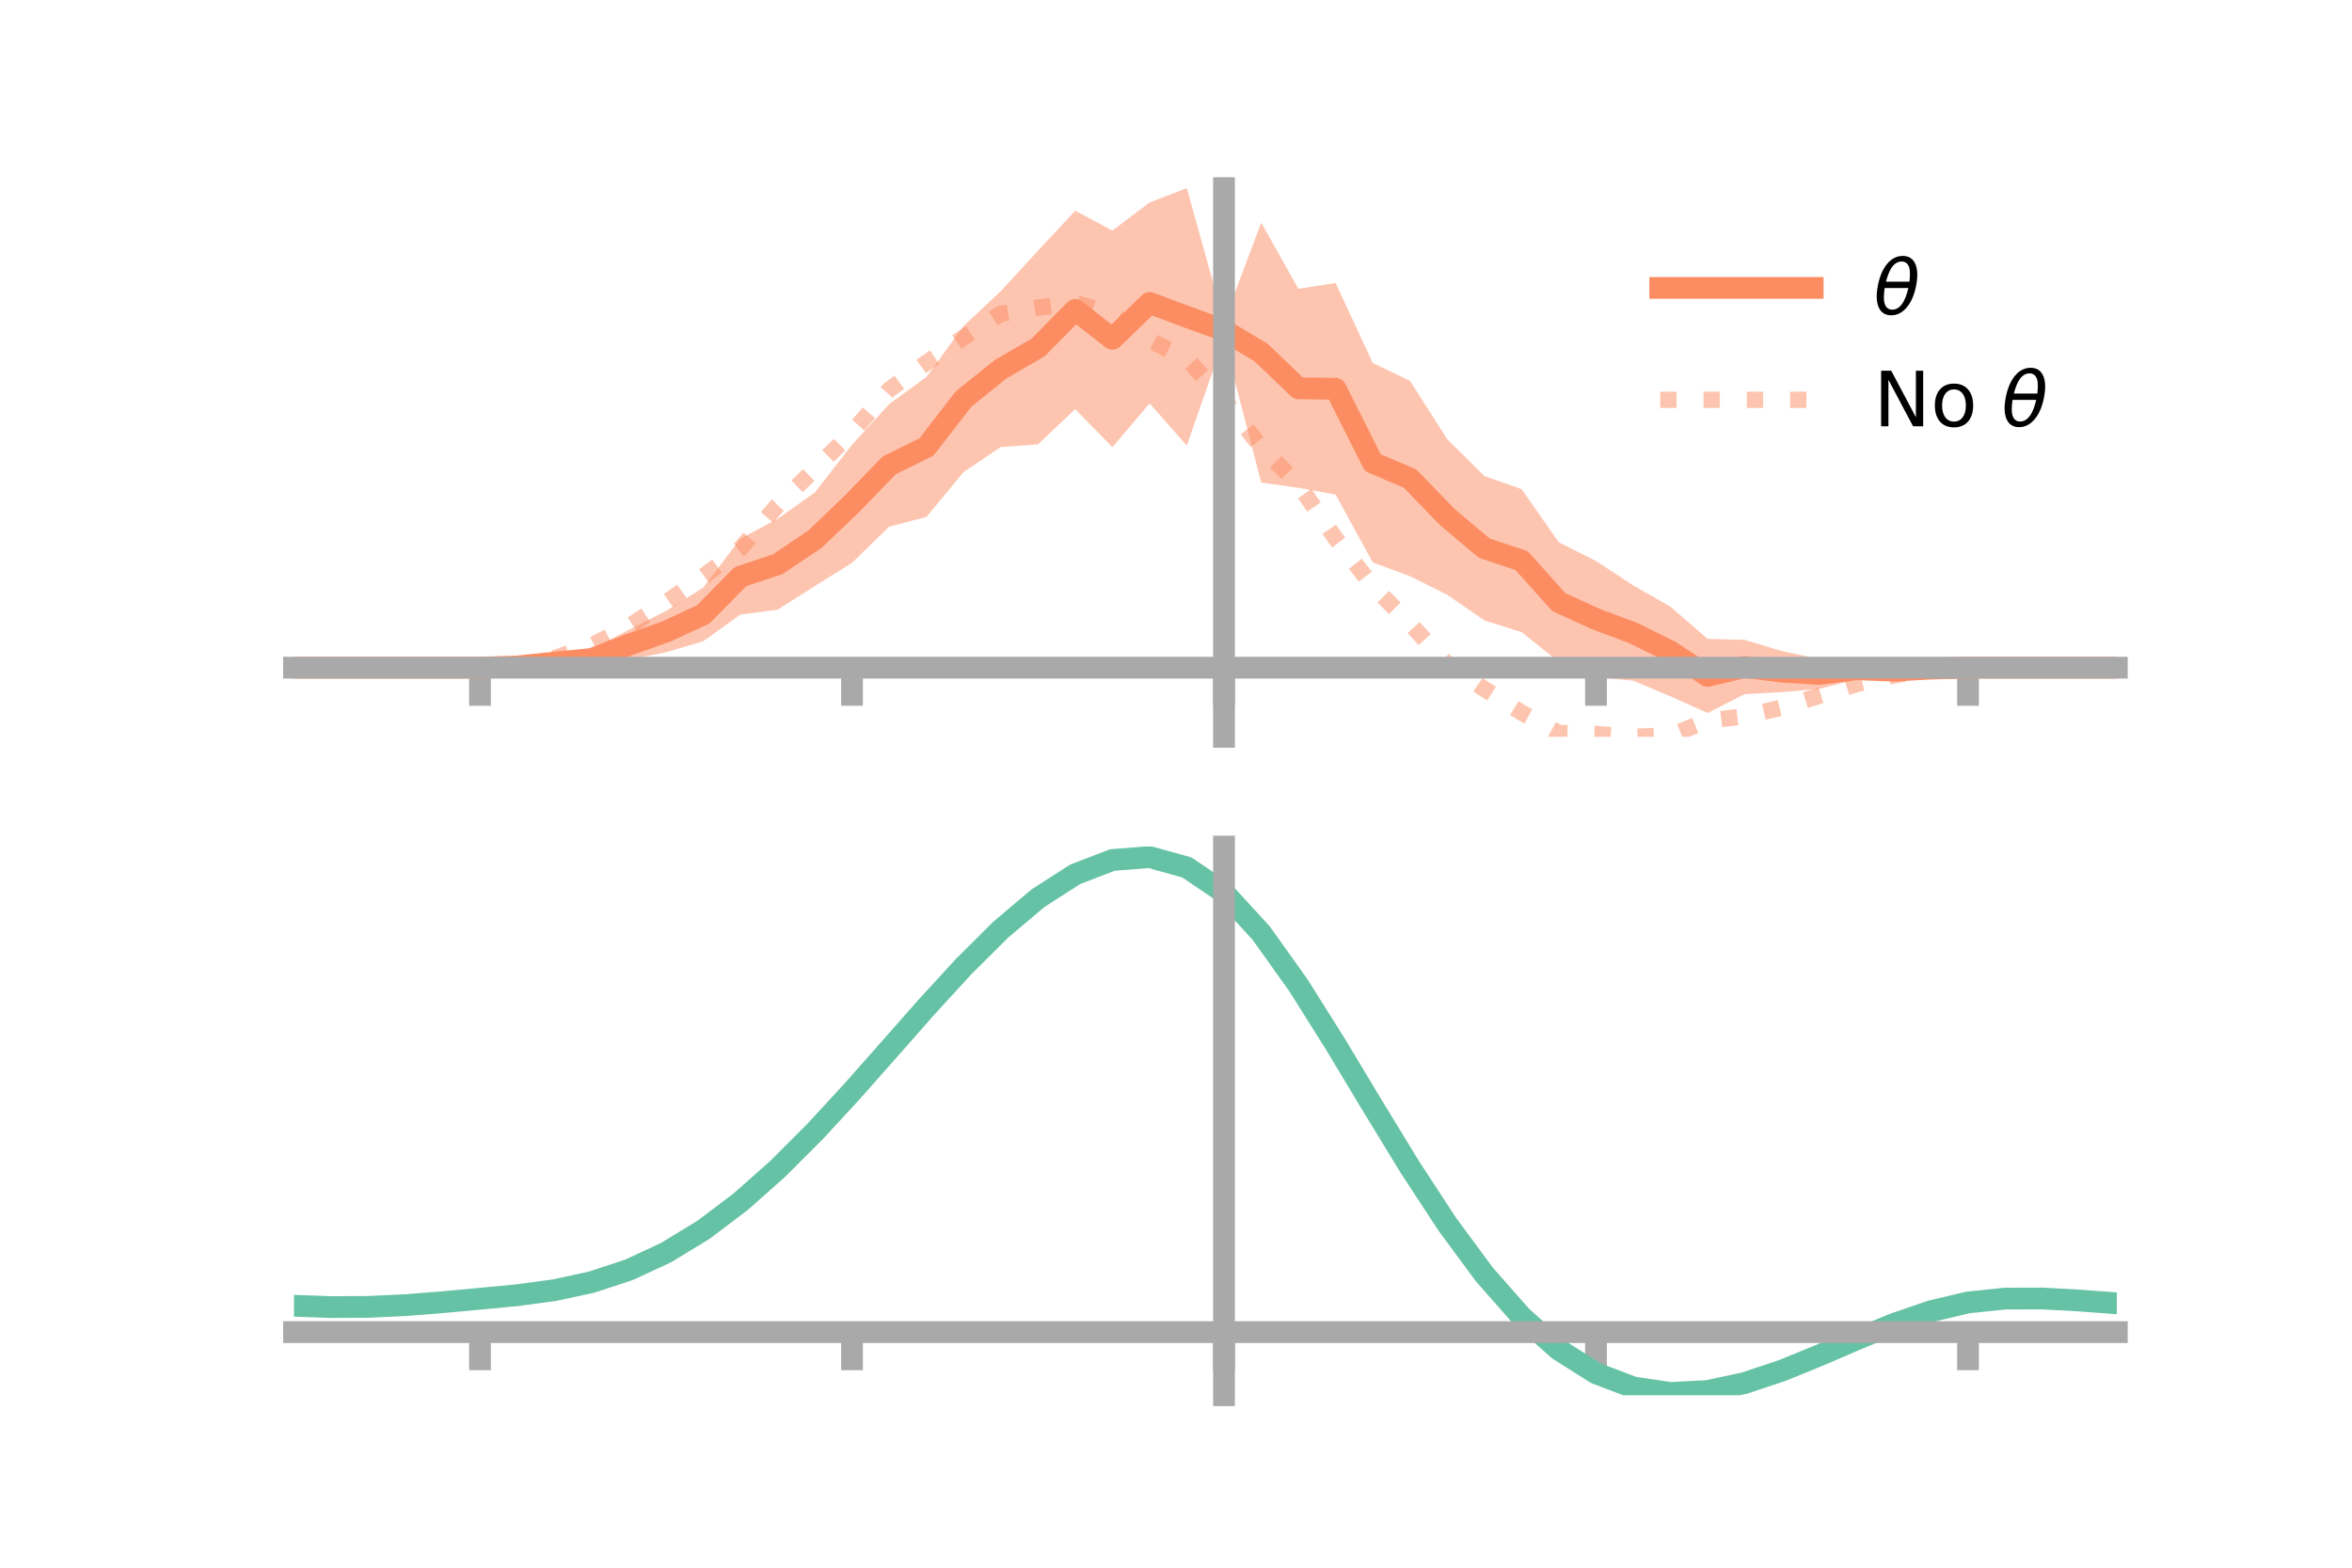
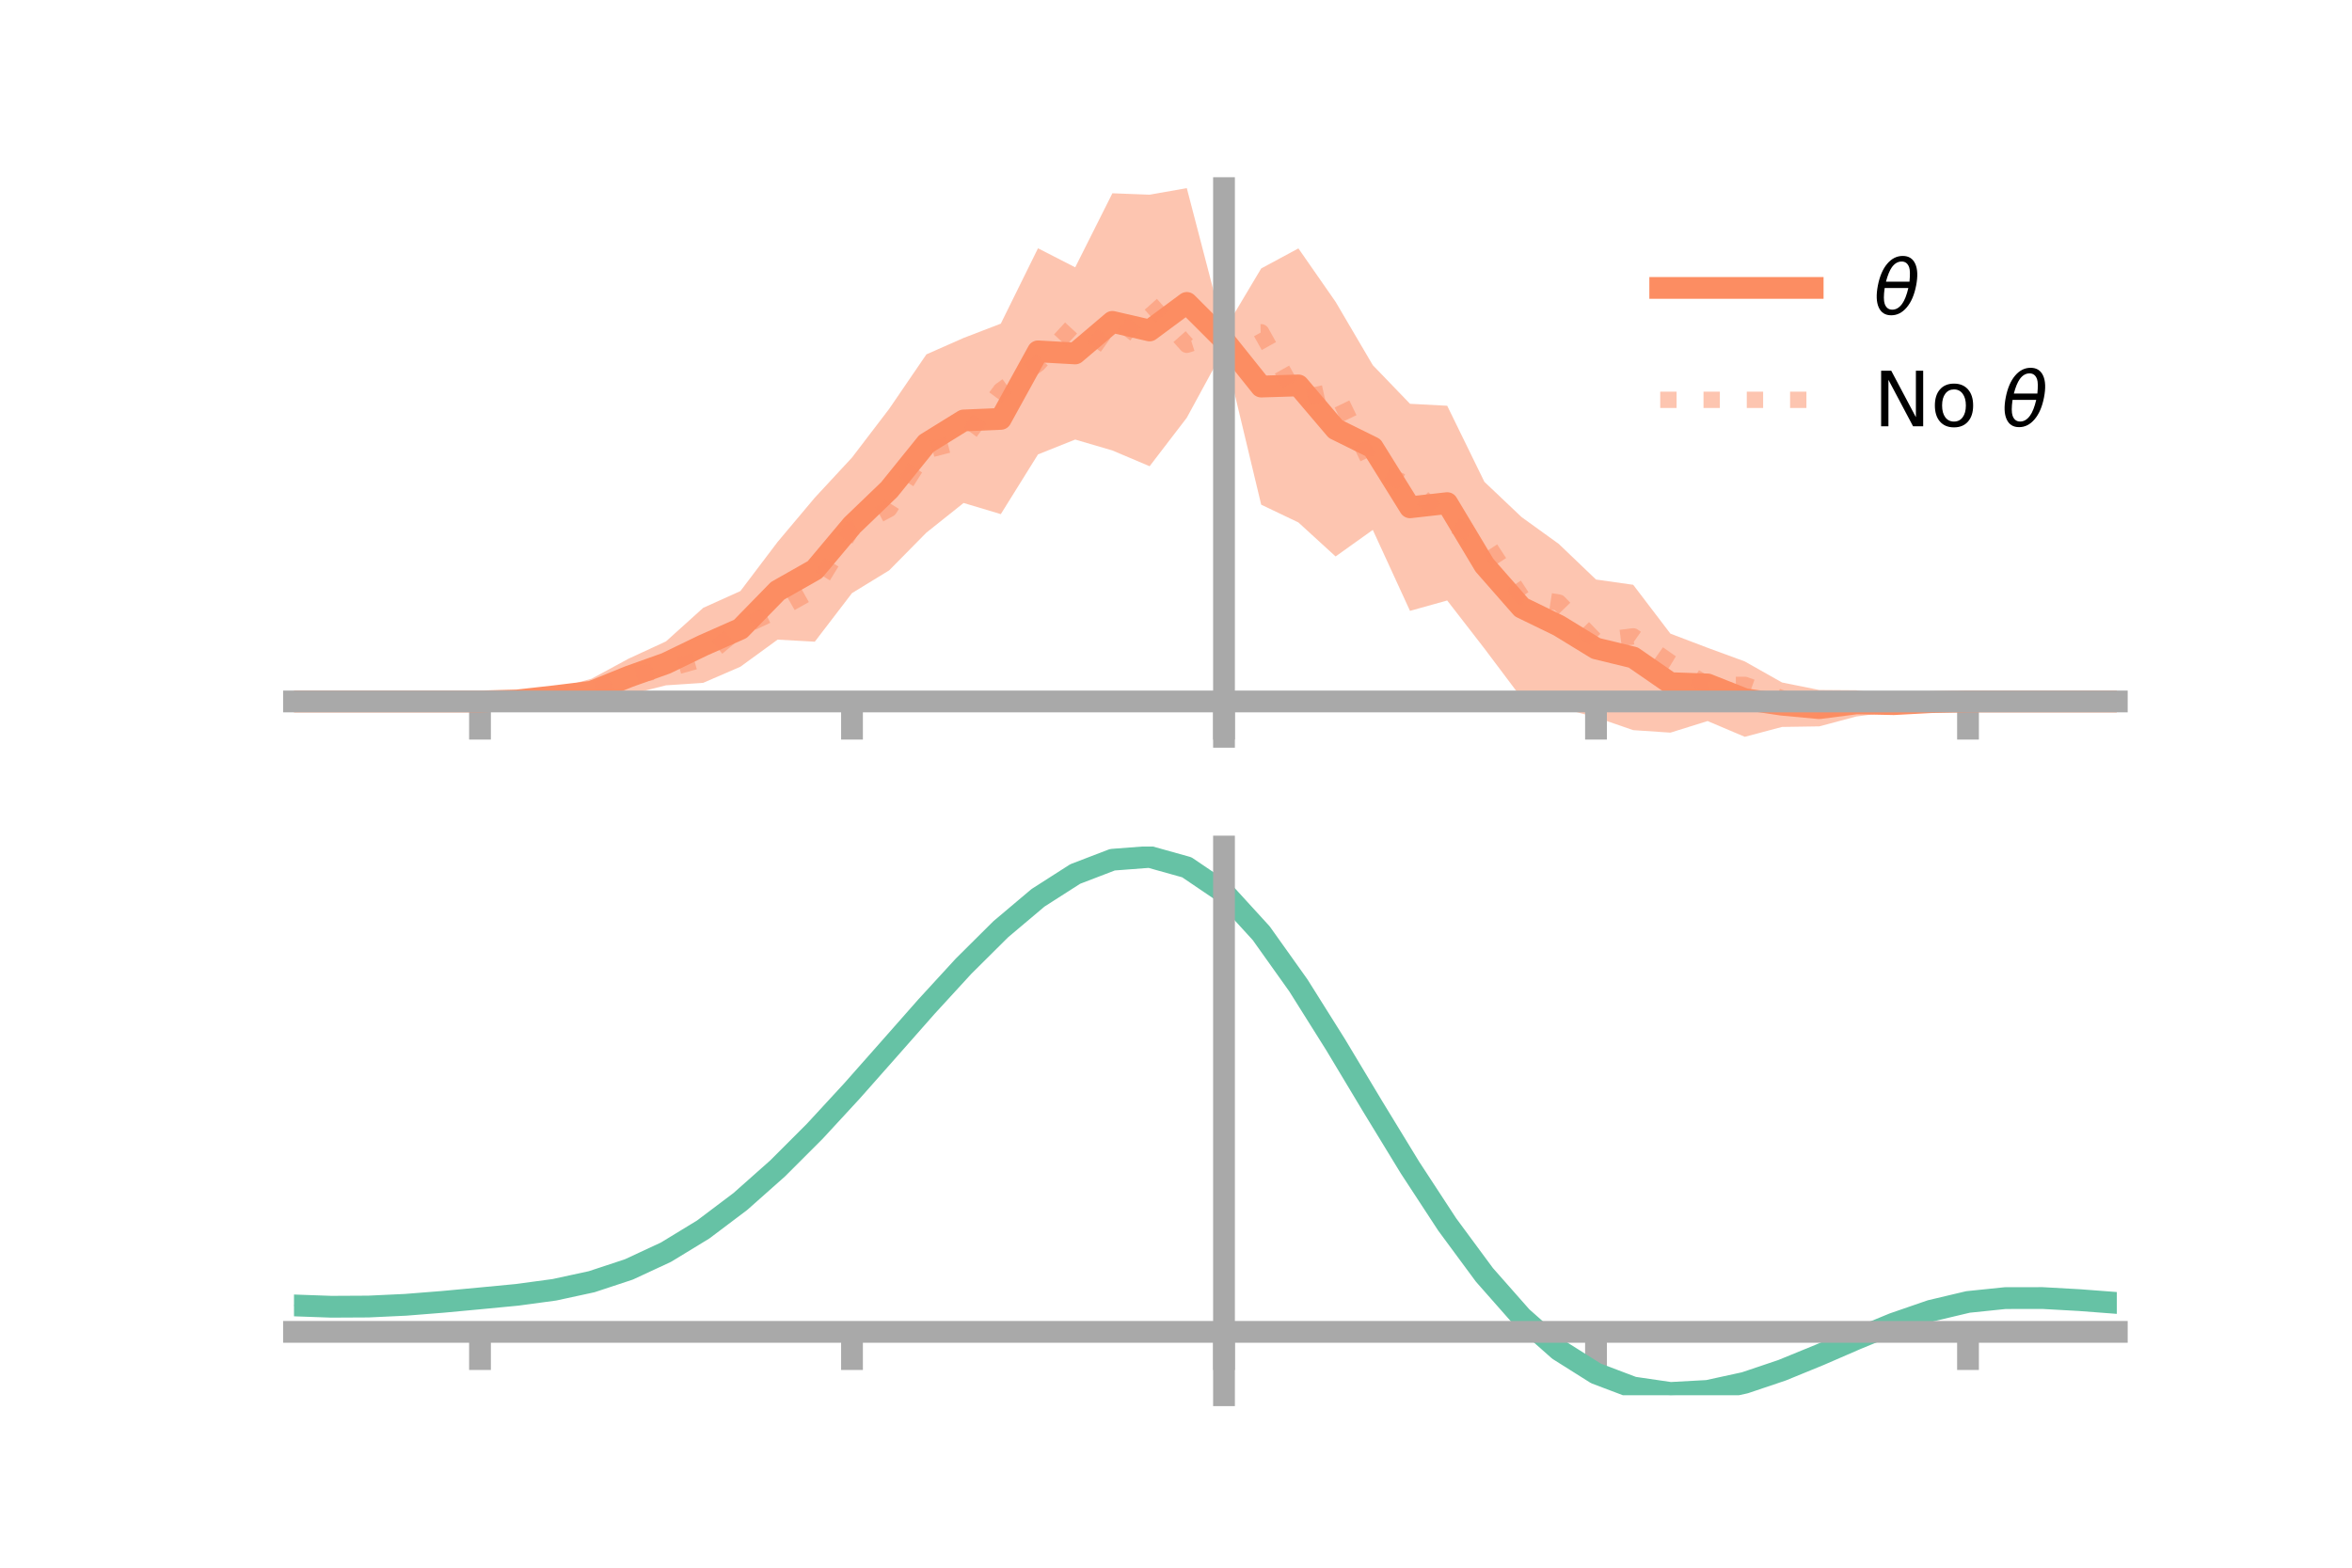
<svg xmlns="http://www.w3.org/2000/svg" xmlns:xlink="http://www.w3.org/1999/xlink" height="144pt" version="1.1" viewBox="0 0 216 144" width="216pt">
  <defs>
    <style type="text/css">*{stroke-linecap:butt;stroke-linejoin:round;}</style>
  </defs>
  <g id="figure_1">
    <g id="patch_1">
      <path d="M 0 144  L 216 144  L 216 0  L 0 0  z " style="fill:none;" />
    </g>
    <g id="axes_1">
      <g id="patch_2">
        <path d="M 27 67.68  L 194.4 67.68  L 194.4 17.28  L 27 17.28  z " style="fill:none;" />
      </g>
      <g id="PolyCollection_1">
-         <path clip-path="url(#p718e2a48d7)" d="M 27 61.329  L 27 61.329  L 30.416 61.329  L 33.833 61.329  L 37.249 61.329  L 40.665 61.329  L 44.082 61.327  L 47.498 61.006  L 50.914 60.368  L 54.331 59.606  L 57.747 57.862  L 61.163 56.122  L 64.58 53.972  L 67.996 49.48  L 71.412 47.664  L 74.829 45.242  L 78.245 40.854  L 81.661 37.116  L 85.078 34.632  L 88.494 29.937  L 91.91 26.743  L 95.327 23.027  L 98.743 19.357  L 102.159 21.175  L 105.576 18.599  L 108.992 17.28  L 112.408 29.538  L 115.824 20.456  L 119.241 26.527  L 122.657 25.993  L 126.073 33.344  L 129.49 34.981  L 132.906 40.339  L 136.322 43.725  L 139.739 44.929  L 143.155 49.81  L 146.571 51.531  L 149.988 53.772  L 153.404 55.727  L 156.82 58.682  L 160.237 58.774  L 163.653 59.808  L 167.069 60.528  L 170.486 60.53  L 173.902 61.114  L 177.318 61.198  L 180.735 61.328  L 184.151 61.329  L 187.567 61.329  L 190.984 61.329  L 194.4 61.329  L 194.4 61.329  L 194.4 61.329  L 190.984 61.329  L 187.567 61.329  L 184.151 61.329  L 180.735 61.331  L 177.318 61.629  L 173.902 62.092  L 170.486 62.412  L 167.069 63.274  L 163.653 63.576  L 160.237 63.755  L 156.82 65.495  L 153.404 63.959  L 149.988 62.523  L 146.571 62.202  L 143.155 60.802  L 139.739 58.059  L 136.322 56.992  L 132.906 54.632  L 129.49 52.932  L 126.073 51.664  L 122.657 45.429  L 119.241 44.806  L 115.824 44.328  L 112.408 31.155  L 108.992 40.931  L 105.576 37.052  L 102.159 41.076  L 98.743 37.58  L 95.327 40.819  L 91.91 41.062  L 88.494 43.361  L 85.078 47.486  L 81.661 48.377  L 78.245 51.699  L 74.829 53.834  L 71.412 56.002  L 67.996 56.45  L 64.58 58.903  L 61.163 59.914  L 57.747 60.592  L 54.331 61.455  L 50.914 61.354  L 47.498 61.436  L 44.082 61.331  L 40.665 61.329  L 37.249 61.329  L 33.833 61.329  L 30.416 61.329  L 27 61.329  z " style="fill:#fc8d62;fill-opacity:0.5;" />
+         <path clip-path="url(#p84790d89b0)" d="M 27 64.432  L 27 64.432  L 30.416 64.432  L 33.833 64.432  L 37.249 64.432  L 40.665 64.432  L 44.082 64.431  L 47.498 64.097  L 50.914 63.275  L 54.331 62.343  L 57.747 60.493  L 61.163 58.916  L 64.58 55.834  L 67.996 54.293  L 71.412 49.78  L 74.829 45.714  L 78.245 42.029  L 81.661 37.553  L 85.078 32.551  L 88.494 31.042  L 91.91 29.729  L 95.327 22.806  L 98.743 24.556  L 102.159 17.753  L 105.576 17.884  L 108.992 17.28  L 112.408 30.388  L 115.824 24.659  L 119.241 22.817  L 122.657 27.726  L 126.073 33.542  L 129.49 37.09  L 132.906 37.27  L 136.322 44.259  L 139.739 47.498  L 143.155 49.964  L 146.571 53.233  L 149.988 53.716  L 153.404 58.203  L 156.82 59.503  L 160.237 60.758  L 163.653 62.688  L 167.069 63.376  L 170.486 63.403  L 173.902 63.997  L 177.318 64.257  L 180.735 64.432  L 184.151 64.432  L 187.567 64.432  L 190.984 64.432  L 194.4 64.432  L 194.4 64.432  L 194.4 64.432  L 190.984 64.432  L 187.567 64.432  L 184.151 64.432  L 180.735 64.432  L 177.318 64.735  L 173.902 65.363  L 170.486 65.813  L 167.069 66.721  L 163.653 66.773  L 160.237 67.68  L 156.82 66.232  L 153.404 67.297  L 149.988 67.067  L 146.571 65.889  L 143.155 64.974  L 139.739 64.115  L 136.322 59.567  L 132.906 55.157  L 129.49 56.111  L 126.073 48.674  L 122.657 51.113  L 119.241 47.989  L 115.824 46.356  L 112.408 32.086  L 108.992 38.369  L 105.576 42.826  L 102.159 41.378  L 98.743 40.375  L 95.327 41.74  L 91.91 47.226  L 88.494 46.201  L 85.078 48.923  L 81.661 52.388  L 78.245 54.481  L 74.829 58.942  L 71.412 58.754  L 67.996 61.242  L 64.58 62.722  L 61.163 62.951  L 57.747 63.811  L 54.331 64.731  L 50.914 64.641  L 47.498 64.58  L 44.082 64.432  L 40.665 64.432  L 37.249 64.432  L 33.833 64.432  L 30.416 64.432  L 27 64.432  z " style="fill:#fc8d62;fill-opacity:0.5;" />
      </g>
      <g id="matplotlib.axis_1">
        <g id="xtick_1">
          <g id="line2d_1">
            <defs>
-               <path d="M 0 0  L 0 3.5  " id="m582b40ea16" style="stroke:#a9a9a9;stroke-width:2;" />
+               <path d="M 0 0  L 0 3.5  " id="mfe276326b6" style="stroke:#a9a9a9;stroke-width:2;" />
            </defs>
            <g>
-               <use style="fill:#a9a9a9;stroke:#a9a9a9;stroke-width:2;" x="44.082" xlink:href="#m582b40ea16" y="61.329" />
+               <use style="fill:#a9a9a9;stroke:#a9a9a9;stroke-width:2;" x="44.082" xlink:href="#mfe276326b6" y="64.432" />
            </g>
          </g>
        </g>
        <g id="xtick_2">
          <g id="line2d_2">
            <g>
-               <use style="fill:#a9a9a9;stroke:#a9a9a9;stroke-width:2;" x="78.245" xlink:href="#m582b40ea16" y="61.329" />
+               <use style="fill:#a9a9a9;stroke:#a9a9a9;stroke-width:2;" x="78.245" xlink:href="#mfe276326b6" y="64.432" />
            </g>
          </g>
        </g>
        <g id="xtick_3">
          <g id="line2d_3">
            <g>
-               <use style="fill:#a9a9a9;stroke:#a9a9a9;stroke-width:2;" x="112.408" xlink:href="#m582b40ea16" y="61.329" />
+               <use style="fill:#a9a9a9;stroke:#a9a9a9;stroke-width:2;" x="112.408" xlink:href="#mfe276326b6" y="64.432" />
            </g>
          </g>
        </g>
        <g id="xtick_4">
          <g id="line2d_4">
            <g>
-               <use style="fill:#a9a9a9;stroke:#a9a9a9;stroke-width:2;" x="146.571" xlink:href="#m582b40ea16" y="61.329" />
+               <use style="fill:#a9a9a9;stroke:#a9a9a9;stroke-width:2;" x="146.571" xlink:href="#mfe276326b6" y="64.432" />
            </g>
          </g>
        </g>
        <g id="xtick_5">
          <g id="line2d_5">
            <g>
-               <use style="fill:#a9a9a9;stroke:#a9a9a9;stroke-width:2;" x="180.735" xlink:href="#m582b40ea16" y="61.329" />
+               <use style="fill:#a9a9a9;stroke:#a9a9a9;stroke-width:2;" x="180.735" xlink:href="#mfe276326b6" y="64.432" />
            </g>
          </g>
        </g>
      </g>
      <g id="matplotlib.axis_2" />
      <g id="line2d_6">
-         <path clip-path="url(#p718e2a48d7)" d="M 27 61.329  L 30.416 61.329  L 33.833 61.329  L 37.249 61.329  L 40.665 61.329  L 44.082 61.329  L 47.498 61.221  L 50.914 60.861  L 54.331 60.531  L 57.747 59.227  L 61.163 58.018  L 64.58 56.438  L 67.996 52.965  L 71.412 51.833  L 74.829 49.538  L 78.245 46.276  L 81.661 42.747  L 85.078 41.059  L 88.494 36.649  L 91.91 33.902  L 95.327 31.923  L 98.743 28.468  L 102.159 31.126  L 105.576 27.825  L 108.992 29.105  L 112.408 30.347  L 115.824 32.392  L 119.241 35.666  L 122.657 35.711  L 126.073 42.504  L 129.49 43.956  L 132.906 47.485  L 136.322 50.358  L 139.739 51.494  L 143.155 55.306  L 146.571 56.867  L 149.988 58.147  L 153.404 59.843  L 156.82 62.089  L 160.237 61.265  L 163.653 61.692  L 167.069 61.901  L 170.486 61.471  L 173.902 61.603  L 177.318 61.413  L 180.735 61.329  L 184.151 61.329  L 187.567 61.329  L 190.984 61.329  L 194.4 61.329  " style="fill:none;stroke:#fc8d62;stroke-linecap:square;stroke-width:2;" />
+         <path clip-path="url(#p84790d89b0)" d="M 27 64.432  L 30.416 64.432  L 33.833 64.432  L 37.249 64.432  L 40.665 64.432  L 44.082 64.432  L 47.498 64.339  L 50.914 63.958  L 54.331 63.537  L 57.747 62.152  L 61.163 60.933  L 64.58 59.278  L 67.996 57.767  L 71.412 54.267  L 74.829 52.328  L 78.245 48.255  L 81.661 44.97  L 85.078 40.737  L 88.494 38.621  L 91.91 38.477  L 95.327 32.273  L 98.743 32.465  L 102.159 29.566  L 105.576 30.355  L 108.992 27.825  L 112.408 31.237  L 115.824 35.508  L 119.241 35.403  L 122.657 39.42  L 126.073 41.108  L 129.49 46.6  L 132.906 46.214  L 136.322 51.913  L 139.739 55.807  L 143.155 57.469  L 146.571 59.561  L 149.988 60.392  L 153.404 62.75  L 156.82 62.868  L 160.237 64.219  L 163.653 64.731  L 167.069 65.048  L 170.486 64.608  L 173.902 64.68  L 177.318 64.496  L 180.735 64.432  L 184.151 64.432  L 187.567 64.432  L 190.984 64.432  L 194.4 64.432  " style="fill:none;stroke:#fc8d62;stroke-linecap:square;stroke-width:2;" />
      </g>
      <g id="line2d_7">
-         <path clip-path="url(#p718e2a48d7)" d="M 27 61.329  L 30.416 61.329  L 33.833 61.329  L 37.249 61.329  L 40.665 61.329  L 44.082 61.323  L 47.498 61.138  L 50.914 60.449  L 54.331 59.291  L 57.747 57.532  L 61.163 55.338  L 64.58 52.943  L 67.996 50.402  L 71.412 46.399  L 74.829 43.092  L 78.245 39.696  L 81.661 35.792  L 85.078 33.318  L 88.494 30.995  L 91.91 28.824  L 95.327 28.257  L 98.743 27.825  L 102.159 28.833  L 105.576 31.249  L 108.992 32.947  L 112.408 36.72  L 115.824 41.081  L 119.241 44.498  L 122.657 49.463  L 126.073 53.848  L 129.49 57.289  L 132.906 60.99  L 136.322 63.297  L 139.739 65.459  L 143.155 67.316  L 146.571 67.416  L 149.988 67.68  L 153.404 67.557  L 156.82 66.196  L 160.237 65.79  L 163.653 64.991  L 167.069 63.91  L 170.486 62.843  L 173.902 62.05  L 177.318 61.498  L 180.735 61.335  L 184.151 61.329  L 187.567 61.329  L 190.984 61.329  L 194.4 61.329  " style="fill:none;stroke:#fc8d62;stroke-dasharray:1.5,2.475;stroke-dashoffset:0;stroke-opacity:0.5;stroke-width:1.5;" />
+         <path clip-path="url(#p84790d89b0)" d="M 27 64.432  L 30.416 64.432  L 33.833 64.432  L 37.249 64.432  L 40.665 64.432  L 44.082 64.432  L 47.498 64.374  L 50.914 64.082  L 54.331 63.494  L 57.747 62.136  L 61.163 61.485  L 64.58 60.534  L 67.996 57.674  L 71.412 56.06  L 74.829 54.136  L 78.245 48.576  L 81.661 46.749  L 85.078 41.372  L 88.494 40.484  L 91.91 35.87  L 95.327 33.424  L 98.743 29.719  L 102.159 32.148  L 105.576 27.825  L 108.992 31.669  L 112.408 30.589  L 115.824 30.521  L 119.241 36.647  L 122.657 35.883  L 126.073 43.001  L 129.49 44.61  L 132.906 47.959  L 136.322 49.579  L 139.739 54.806  L 143.155 55.35  L 146.571 58.883  L 149.988 58.454  L 153.404 60.853  L 156.82 62.919  L 160.237 62.91  L 163.653 64.143  L 167.069 65.048  L 170.486 64.626  L 173.902 64.56  L 177.318 64.464  L 180.735 64.432  L 184.151 64.432  L 187.567 64.432  L 190.984 64.432  L 194.4 64.432  " style="fill:none;stroke:#fc8d62;stroke-dasharray:1.5,2.475;stroke-dashoffset:0;stroke-opacity:0.5;stroke-width:1.5;" />
      </g>
      <g id="patch_3">
        <path d="M 112.408 67.68  L 112.408 17.28  " style="fill:none;stroke:#a9a9a9;stroke-linecap:square;stroke-linejoin:miter;stroke-width:2;" />
      </g>
      <g id="patch_4">
        <path d="M 194.4 67.68  L 194.4 17.28  " style="fill:none;" />
      </g>
      <g id="patch_5">
-         <path d="M 27 61.329  L 194.4 61.329  " style="fill:none;stroke:#a9a9a9;stroke-linecap:square;stroke-linejoin:miter;stroke-width:2;" />
+         <path d="M 27 64.432  L 194.4 64.432  " style="fill:none;stroke:#a9a9a9;stroke-linecap:square;stroke-linejoin:miter;stroke-width:2;" />
      </g>
      <g id="patch_6">
        <path d="M 27 17.28  L 194.4 17.28  " style="fill:none;" />
      </g>
      <g id="legend_1">
        <g id="line2d_8">
          <path d="M 152.47 26.449  L 166.47 26.449  " style="fill:none;stroke:#fc8d62;stroke-linecap:square;stroke-width:2;" />
        </g>
        <g id="line2d_9" />
        <g id="text_1">
          <g transform="translate(172.07 28.89891)scale(0.07 -0.07)">
            <defs>
              <path d="M 45.516 34.672  L 14.453 34.672  Q 12.359 20.062 14.5 13.875  Q 17.188 6.25 24.469 6.25  Q 31.781 6.25 37.359 13.922  Q 42.234 20.656 45.516 34.672  z M 47.016 42.969  Q 48.344 56.844 46.625 61.719  Q 43.953 69.438 36.766 69.438  Q 29.297 69.438 23.828 61.812  Q 19.531 55.672 16.156 42.969  z M 38.188 76.766  Q 49.906 76.766 54.594 66.406  Q 59.281 56.109 55.719 37.844  Q 52.203 19.625 43.453 9.281  Q 34.766 -1.125 23.047 -1.125  Q 11.281 -1.125 6.641 9.281  Q 2 19.625 5.516 37.844  Q 9.078 56.109 17.719 66.406  Q 26.422 76.766 38.188 76.766  z " id="DejaVuSans-Oblique-952" />
            </defs>
            <use transform="translate(0 0.234375)" xlink:href="#DejaVuSans-Oblique-952" />
          </g>
        </g>
        <g id="line2d_10">
          <path d="M 152.47 36.724  L 166.47 36.724  " style="fill:none;stroke:#fc8d62;stroke-dasharray:1.5,2.475;stroke-dashoffset:0;stroke-opacity:0.5;stroke-width:1.5;" />
        </g>
        <g id="line2d_11" />
        <g id="text_2">
          <g transform="translate(172.07 39.17359)scale(0.07 -0.07)">
            <defs>
              <path d="M 9.812 72.906  L 23.094 72.906  L 55.422 11.922  L 55.422 72.906  L 64.984 72.906  L 64.984 0  L 51.703 0  L 19.391 60.984  L 19.391 0  L 9.812 0  z " id="DejaVuSans-78" />
              <path d="M 30.609 48.391  Q 23.391 48.391 19.188 42.75  Q 14.984 37.109 14.984 27.297  Q 14.984 17.484 19.156 11.844  Q 23.344 6.203 30.609 6.203  Q 37.797 6.203 41.984 11.859  Q 46.188 17.531 46.188 27.297  Q 46.188 37.016 41.984 42.703  Q 37.797 48.391 30.609 48.391  z M 30.609 56  Q 42.328 56 49.016 48.375  Q 55.719 40.766 55.719 27.297  Q 55.719 13.875 49.016 6.219  Q 42.328 -1.422 30.609 -1.422  Q 18.844 -1.422 12.172 6.219  Q 5.516 13.875 5.516 27.297  Q 5.516 40.766 12.172 48.375  Q 18.844 56 30.609 56  z " id="DejaVuSans-111" />
              <path id="DejaVuSans-32" />
            </defs>
            <use transform="translate(0 0.234375)" xlink:href="#DejaVuSans-78" />
            <use transform="translate(74.80469 0.234375)" xlink:href="#DejaVuSans-111" />
            <use transform="translate(135.9863 0.234375)" xlink:href="#DejaVuSans-32" />
            <use transform="translate(167.7734 0.234375)" xlink:href="#DejaVuSans-Oblique-952" />
          </g>
        </g>
      </g>
    </g>
    <g id="axes_2">
      <g id="patch_7">
        <path d="M 27 128.16  L 194.4 128.16  L 194.4 77.76  L 27 77.76  z " style="fill:none;" />
      </g>
      <g id="PolyCollection_2">
-         <path clip-path="url(#p61c78294d8)" d="M 27 119.987  L 27 119.896  L 30.416 120.023  L 33.833 120.002  L 37.249 119.832  L 40.665 119.551  L 44.082 119.222  L 47.498 118.887  L 50.914 118.417  L 54.331 117.668  L 57.747 116.526  L 61.163 114.914  L 64.58 112.794  L 67.996 110.164  L 71.412 107.064  L 74.829 103.566  L 78.245 99.774  L 81.661 95.818  L 85.078 91.85  L 88.494 88.038  L 91.91 84.564  L 95.327 81.614  L 98.743 79.375  L 102.159 78.032  L 105.576 77.76  L 108.992 78.723  L 112.408 81.067  L 115.824 84.854  L 119.241 89.716  L 122.657 95.232  L 126.073 101.007  L 129.49 106.694  L 132.906 112.004  L 136.322 116.71  L 139.739 120.652  L 143.155 123.731  L 146.571 125.915  L 149.988 127.228  L 153.404 127.743  L 156.82 127.572  L 160.237 126.848  L 163.653 125.724  L 167.069 124.356  L 170.486 122.904  L 173.902 121.523  L 177.318 120.359  L 180.735 119.555  L 184.151 119.202  L 187.567 119.198  L 190.984 119.394  L 194.4 119.662  L 194.4 119.774  L 194.4 119.774  L 190.984 119.528  L 187.567 119.348  L 184.151 119.362  L 180.735 119.72  L 177.318 120.534  L 173.902 121.725  L 170.486 123.15  L 167.069 124.651  L 163.653 126.066  L 160.237 127.227  L 156.82 127.975  L 153.404 128.16  L 149.988 127.656  L 146.571 126.367  L 143.155 124.235  L 139.739 121.245  L 136.322 117.43  L 132.906 112.878  L 129.49 107.742  L 126.073 102.236  L 122.657 96.64  L 119.241 91.291  L 115.824 86.573  L 112.408 82.897  L 108.992 80.628  L 105.576 79.696  L 102.159 79.956  L 98.743 81.246  L 95.327 83.393  L 91.91 86.218  L 88.494 89.54  L 85.078 93.18  L 81.661 96.965  L 78.245 100.736  L 74.829 104.35  L 71.412 107.686  L 67.996 110.647  L 64.58 113.166  L 61.163 115.207  L 57.747 116.768  L 54.331 117.877  L 50.914 118.605  L 47.498 119.055  L 44.082 119.371  L 40.665 119.676  L 37.249 119.933  L 33.833 120.083  L 30.416 120.1  L 27 119.987  z " style="fill:#66c2a5;fill-opacity:0.5;" />
+         <path clip-path="url(#p294a96264c)" d="M 27 119.958  L 27 119.861  L 30.416 119.99  L 33.833 119.972  L 37.249 119.803  L 40.665 119.521  L 44.082 119.191  L 47.498 118.855  L 50.914 118.384  L 54.331 117.634  L 57.747 116.492  L 61.163 114.879  L 64.58 112.756  L 67.996 110.124  L 71.412 107.022  L 74.829 103.523  L 78.245 99.732  L 81.661 95.778  L 85.078 91.813  L 88.494 88.006  L 91.91 84.537  L 95.327 81.593  L 98.743 79.361  L 102.159 78.025  L 105.576 77.76  L 108.992 78.73  L 112.408 81.08  L 115.824 84.874  L 119.241 89.741  L 122.657 95.26  L 126.073 101.036  L 129.49 106.722  L 132.906 112.029  L 136.322 116.731  L 139.739 120.667  L 143.155 123.741  L 146.571 125.92  L 149.988 127.228  L 153.404 127.739  L 156.82 127.561  L 160.237 126.831  L 163.653 125.699  L 167.069 124.323  L 170.486 122.865  L 173.902 121.478  L 177.318 120.309  L 180.735 119.504  L 184.151 119.153  L 187.567 119.151  L 190.984 119.351  L 194.4 119.623  L 194.4 119.743  L 194.4 119.743  L 190.984 119.495  L 187.567 119.313  L 184.151 119.324  L 180.735 119.679  L 177.318 120.492  L 173.902 121.683  L 170.486 123.109  L 167.069 124.614  L 163.653 126.034  L 160.237 127.204  L 156.82 127.962  L 153.404 128.16  L 149.988 127.669  L 146.571 126.392  L 143.155 124.27  L 139.739 121.285  L 136.322 117.471  L 132.906 112.917  L 129.49 107.775  L 126.073 102.261  L 122.657 96.655  L 119.241 91.294  L 115.824 86.564  L 112.408 82.878  L 108.992 80.599  L 105.576 79.661  L 102.159 79.916  L 98.743 81.202  L 95.327 83.345  L 91.91 86.168  L 88.494 89.488  L 85.078 93.127  L 81.661 96.912  L 78.245 100.683  L 74.829 104.297  L 71.412 107.632  L 67.996 110.594  L 64.58 113.114  L 61.163 115.157  L 57.747 116.72  L 54.331 117.834  L 50.914 118.565  L 47.498 119.018  L 44.082 119.336  L 40.665 119.643  L 37.249 119.902  L 33.833 120.054  L 30.416 120.072  L 27 119.958  z " style="fill:#66c2a5;fill-opacity:0.5;" />
      </g>
      <g id="matplotlib.axis_3">
        <g id="xtick_6">
          <g id="line2d_12">
            <g>
-               <use style="fill:#a9a9a9;stroke:#a9a9a9;stroke-width:2;" x="44.082" xlink:href="#m582b40ea16" y="122.362" />
+               <use style="fill:#a9a9a9;stroke:#a9a9a9;stroke-width:2;" x="44.082" xlink:href="#mfe276326b6" y="122.339" />
            </g>
          </g>
        </g>
        <g id="xtick_7">
          <g id="line2d_13">
            <g>
-               <use style="fill:#a9a9a9;stroke:#a9a9a9;stroke-width:2;" x="78.245" xlink:href="#m582b40ea16" y="122.362" />
+               <use style="fill:#a9a9a9;stroke:#a9a9a9;stroke-width:2;" x="78.245" xlink:href="#mfe276326b6" y="122.339" />
            </g>
          </g>
        </g>
        <g id="xtick_8">
          <g id="line2d_14">
            <g>
-               <use style="fill:#a9a9a9;stroke:#a9a9a9;stroke-width:2;" x="112.408" xlink:href="#m582b40ea16" y="122.362" />
+               <use style="fill:#a9a9a9;stroke:#a9a9a9;stroke-width:2;" x="112.408" xlink:href="#mfe276326b6" y="122.339" />
            </g>
          </g>
        </g>
        <g id="xtick_9">
          <g id="line2d_15">
            <g>
-               <use style="fill:#a9a9a9;stroke:#a9a9a9;stroke-width:2;" x="146.571" xlink:href="#m582b40ea16" y="122.362" />
+               <use style="fill:#a9a9a9;stroke:#a9a9a9;stroke-width:2;" x="146.571" xlink:href="#mfe276326b6" y="122.339" />
            </g>
          </g>
        </g>
        <g id="xtick_10">
          <g id="line2d_16">
            <g>
-               <use style="fill:#a9a9a9;stroke:#a9a9a9;stroke-width:2;" x="180.735" xlink:href="#m582b40ea16" y="122.362" />
+               <use style="fill:#a9a9a9;stroke:#a9a9a9;stroke-width:2;" x="180.735" xlink:href="#mfe276326b6" y="122.339" />
            </g>
          </g>
        </g>
      </g>
      <g id="matplotlib.axis_4" />
      <g id="line2d_17">
-         <path clip-path="url(#p61c78294d8)" d="M 27 119.941  L 30.416 120.062  L 33.833 120.043  L 37.249 119.883  L 40.665 119.614  L 44.082 119.296  L 47.498 118.971  L 50.914 118.511  L 54.331 117.773  L 57.747 116.647  L 61.163 115.061  L 64.58 112.98  L 67.996 110.405  L 71.412 107.375  L 74.829 103.958  L 78.245 100.255  L 81.661 96.392  L 85.078 92.515  L 88.494 88.789  L 91.91 85.391  L 95.327 82.503  L 98.743 80.311  L 102.159 78.994  L 105.576 78.728  L 108.992 79.676  L 112.408 81.982  L 115.824 85.713  L 119.241 90.504  L 122.657 95.936  L 126.073 101.621  L 129.49 107.218  L 132.906 112.441  L 136.322 117.07  L 139.739 120.948  L 143.155 123.983  L 146.571 126.141  L 149.988 127.442  L 153.404 127.952  L 156.82 127.773  L 160.237 127.038  L 163.653 125.895  L 167.069 124.503  L 170.486 123.027  L 173.902 121.624  L 177.318 120.446  L 180.735 119.637  L 184.151 119.282  L 187.567 119.273  L 190.984 119.461  L 194.4 119.718  " style="fill:none;stroke:#66c2a5;stroke-linecap:square;stroke-width:2;" />
+         <path clip-path="url(#p294a96264c)" d="M 27 119.909  L 30.416 120.031  L 33.833 120.013  L 37.249 119.853  L 40.665 119.582  L 44.082 119.263  L 47.498 118.936  L 50.914 118.474  L 54.331 117.734  L 57.747 116.606  L 61.163 115.018  L 64.58 112.935  L 67.996 110.359  L 71.412 107.327  L 74.829 103.91  L 78.245 100.207  L 81.661 96.345  L 85.078 92.47  L 88.494 88.747  L 91.91 85.352  L 95.327 82.469  L 98.743 80.282  L 102.159 78.971  L 105.576 78.71  L 108.992 79.665  L 112.408 81.979  L 115.824 85.719  L 119.241 90.517  L 122.657 95.957  L 126.073 101.649  L 129.49 107.249  L 132.906 112.473  L 136.322 117.101  L 139.739 120.976  L 143.155 124.005  L 146.571 126.156  L 149.988 127.449  L 153.404 127.949  L 156.82 127.762  L 160.237 127.018  L 163.653 125.867  L 167.069 124.469  L 170.486 122.987  L 173.902 121.58  L 177.318 120.401  L 180.735 119.591  L 184.151 119.238  L 187.567 119.232  L 190.984 119.423  L 194.4 119.683  " style="fill:none;stroke:#66c2a5;stroke-linecap:square;stroke-width:2;" />
      </g>
      <g id="patch_8">
        <path d="M 112.408 128.16  L 112.408 77.76  " style="fill:none;stroke:#a9a9a9;stroke-linecap:square;stroke-linejoin:miter;stroke-width:2;" />
      </g>
      <g id="patch_9">
        <path d="M 194.4 128.16  L 194.4 77.76  " style="fill:none;" />
      </g>
      <g id="patch_10">
-         <path d="M 27 122.362  L 194.4 122.362  " style="fill:none;stroke:#a9a9a9;stroke-linecap:square;stroke-linejoin:miter;stroke-width:2;" />
+         <path d="M 27 122.339  L 194.4 122.339  " style="fill:none;stroke:#a9a9a9;stroke-linecap:square;stroke-linejoin:miter;stroke-width:2;" />
      </g>
      <g id="patch_11">
        <path d="M 27 77.76  L 194.4 77.76  " style="fill:none;" />
      </g>
    </g>
  </g>
  <defs>
-     <clipPath id="p718e2a48d7">
+     <clipPath id="p84790d89b0">
      <rect height="50.4" width="167.4" x="27" y="17.28" />
    </clipPath>
-     <clipPath id="p61c78294d8">
+     <clipPath id="p294a96264c">
      <rect height="50.4" width="167.4" x="27" y="77.76" />
    </clipPath>
  </defs>
</svg>
